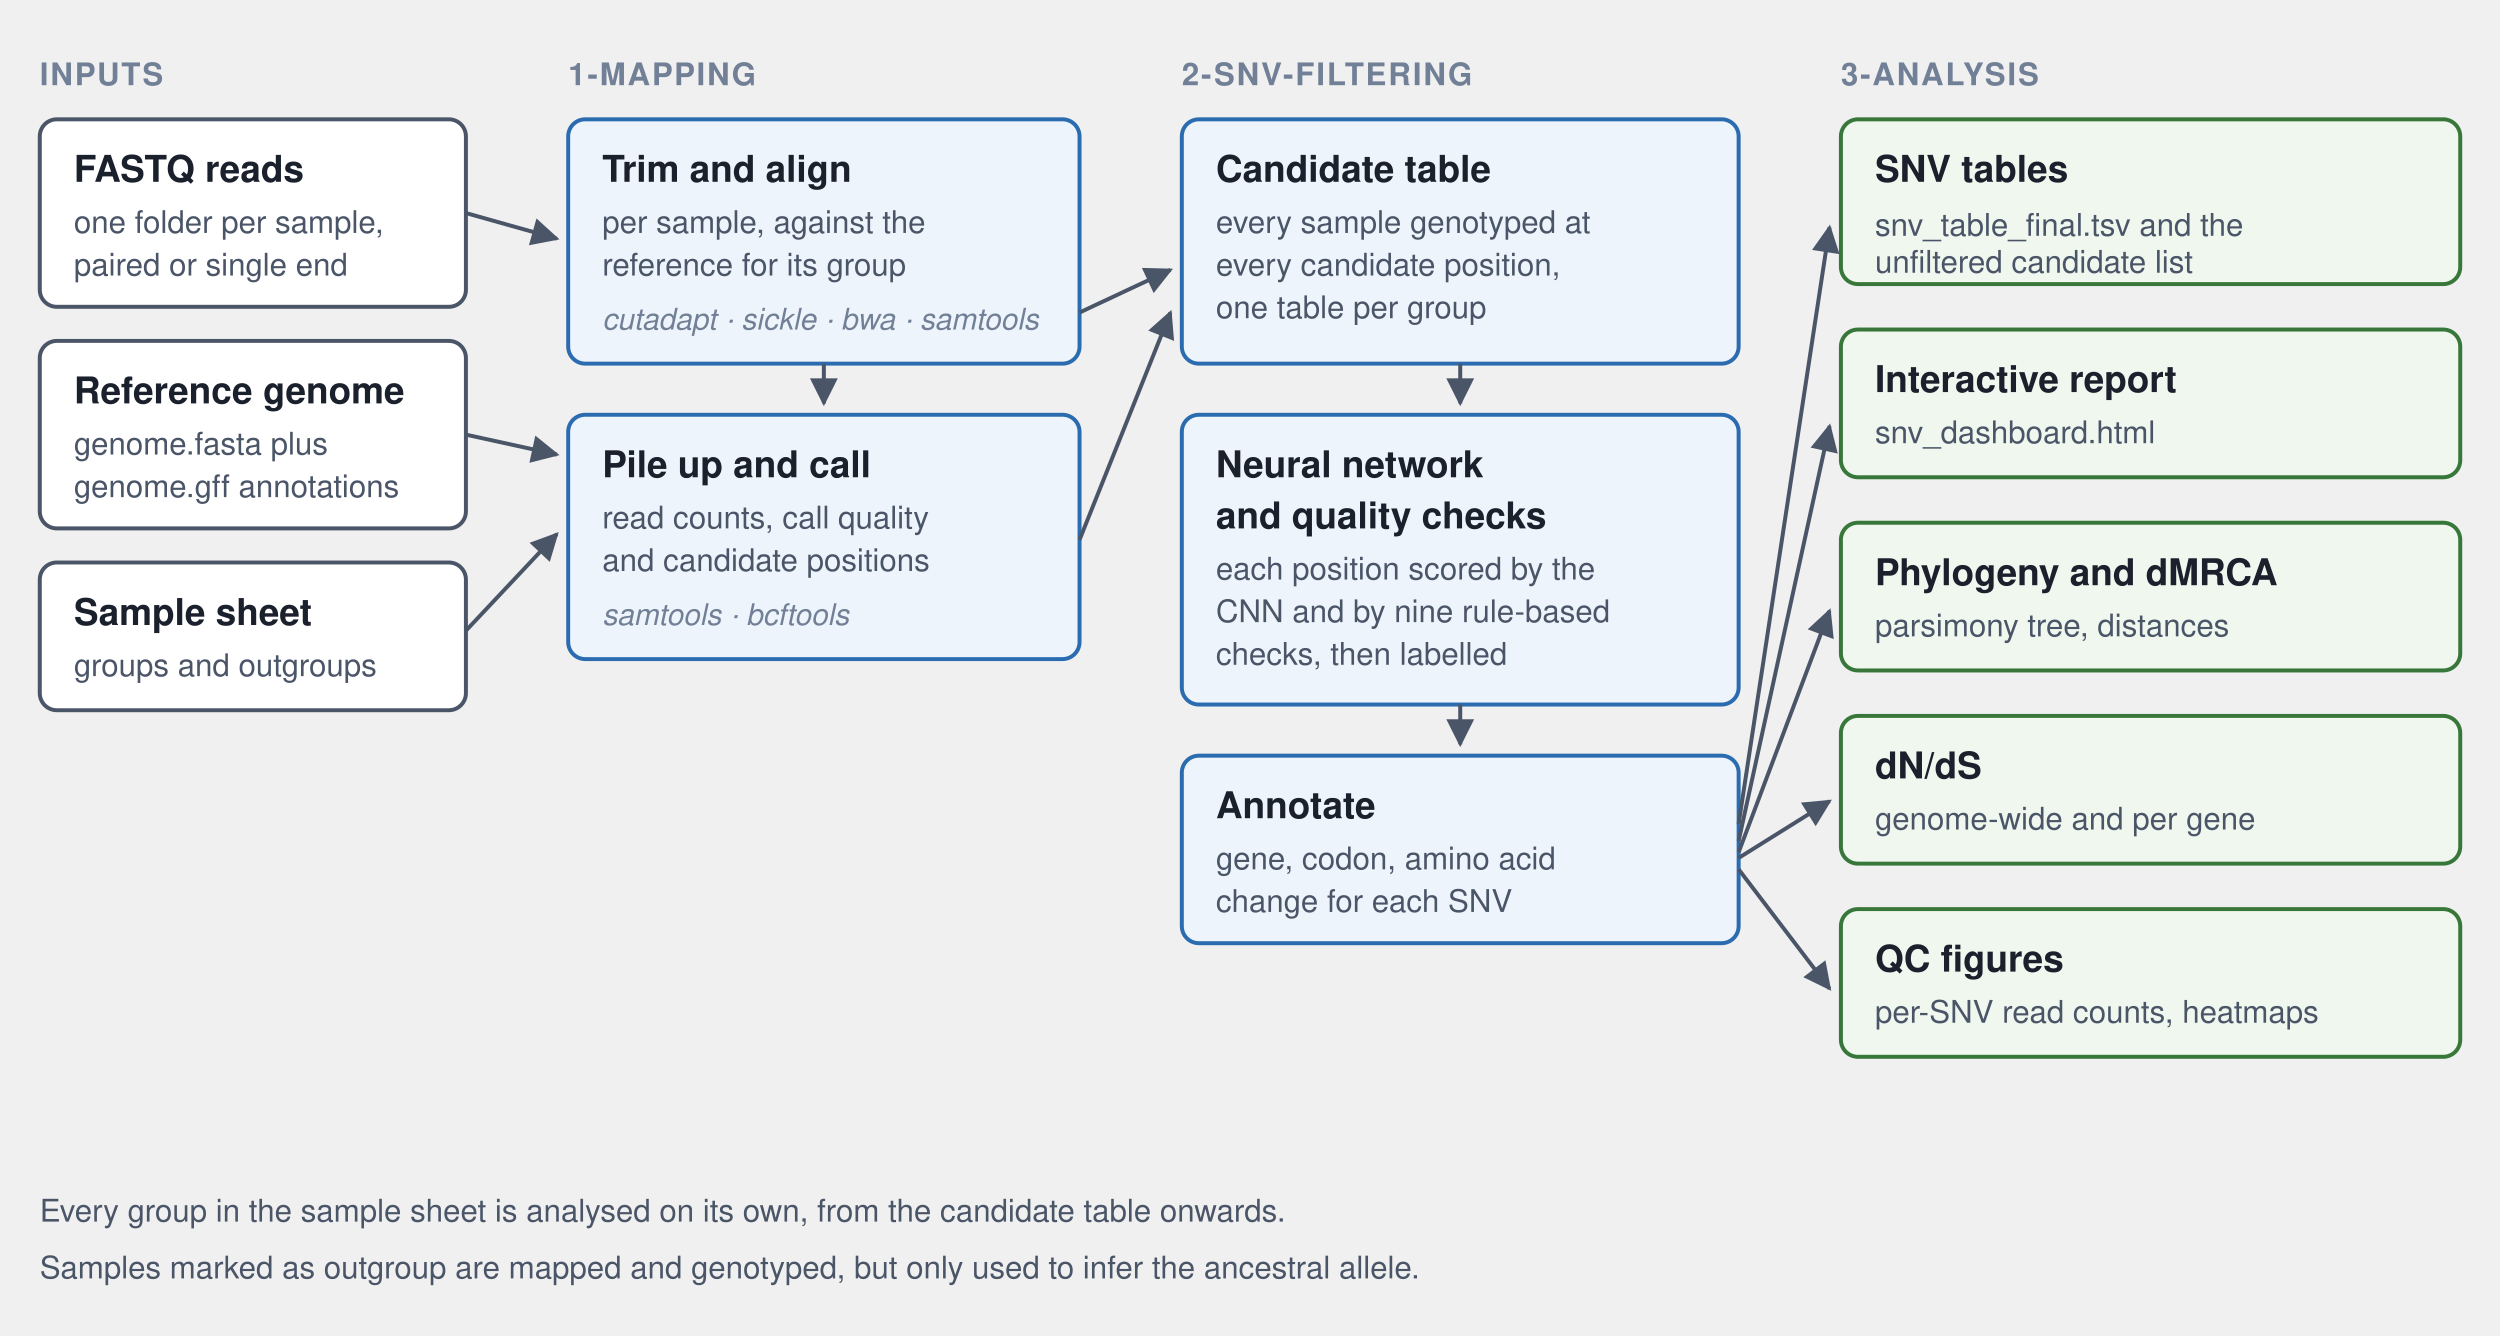
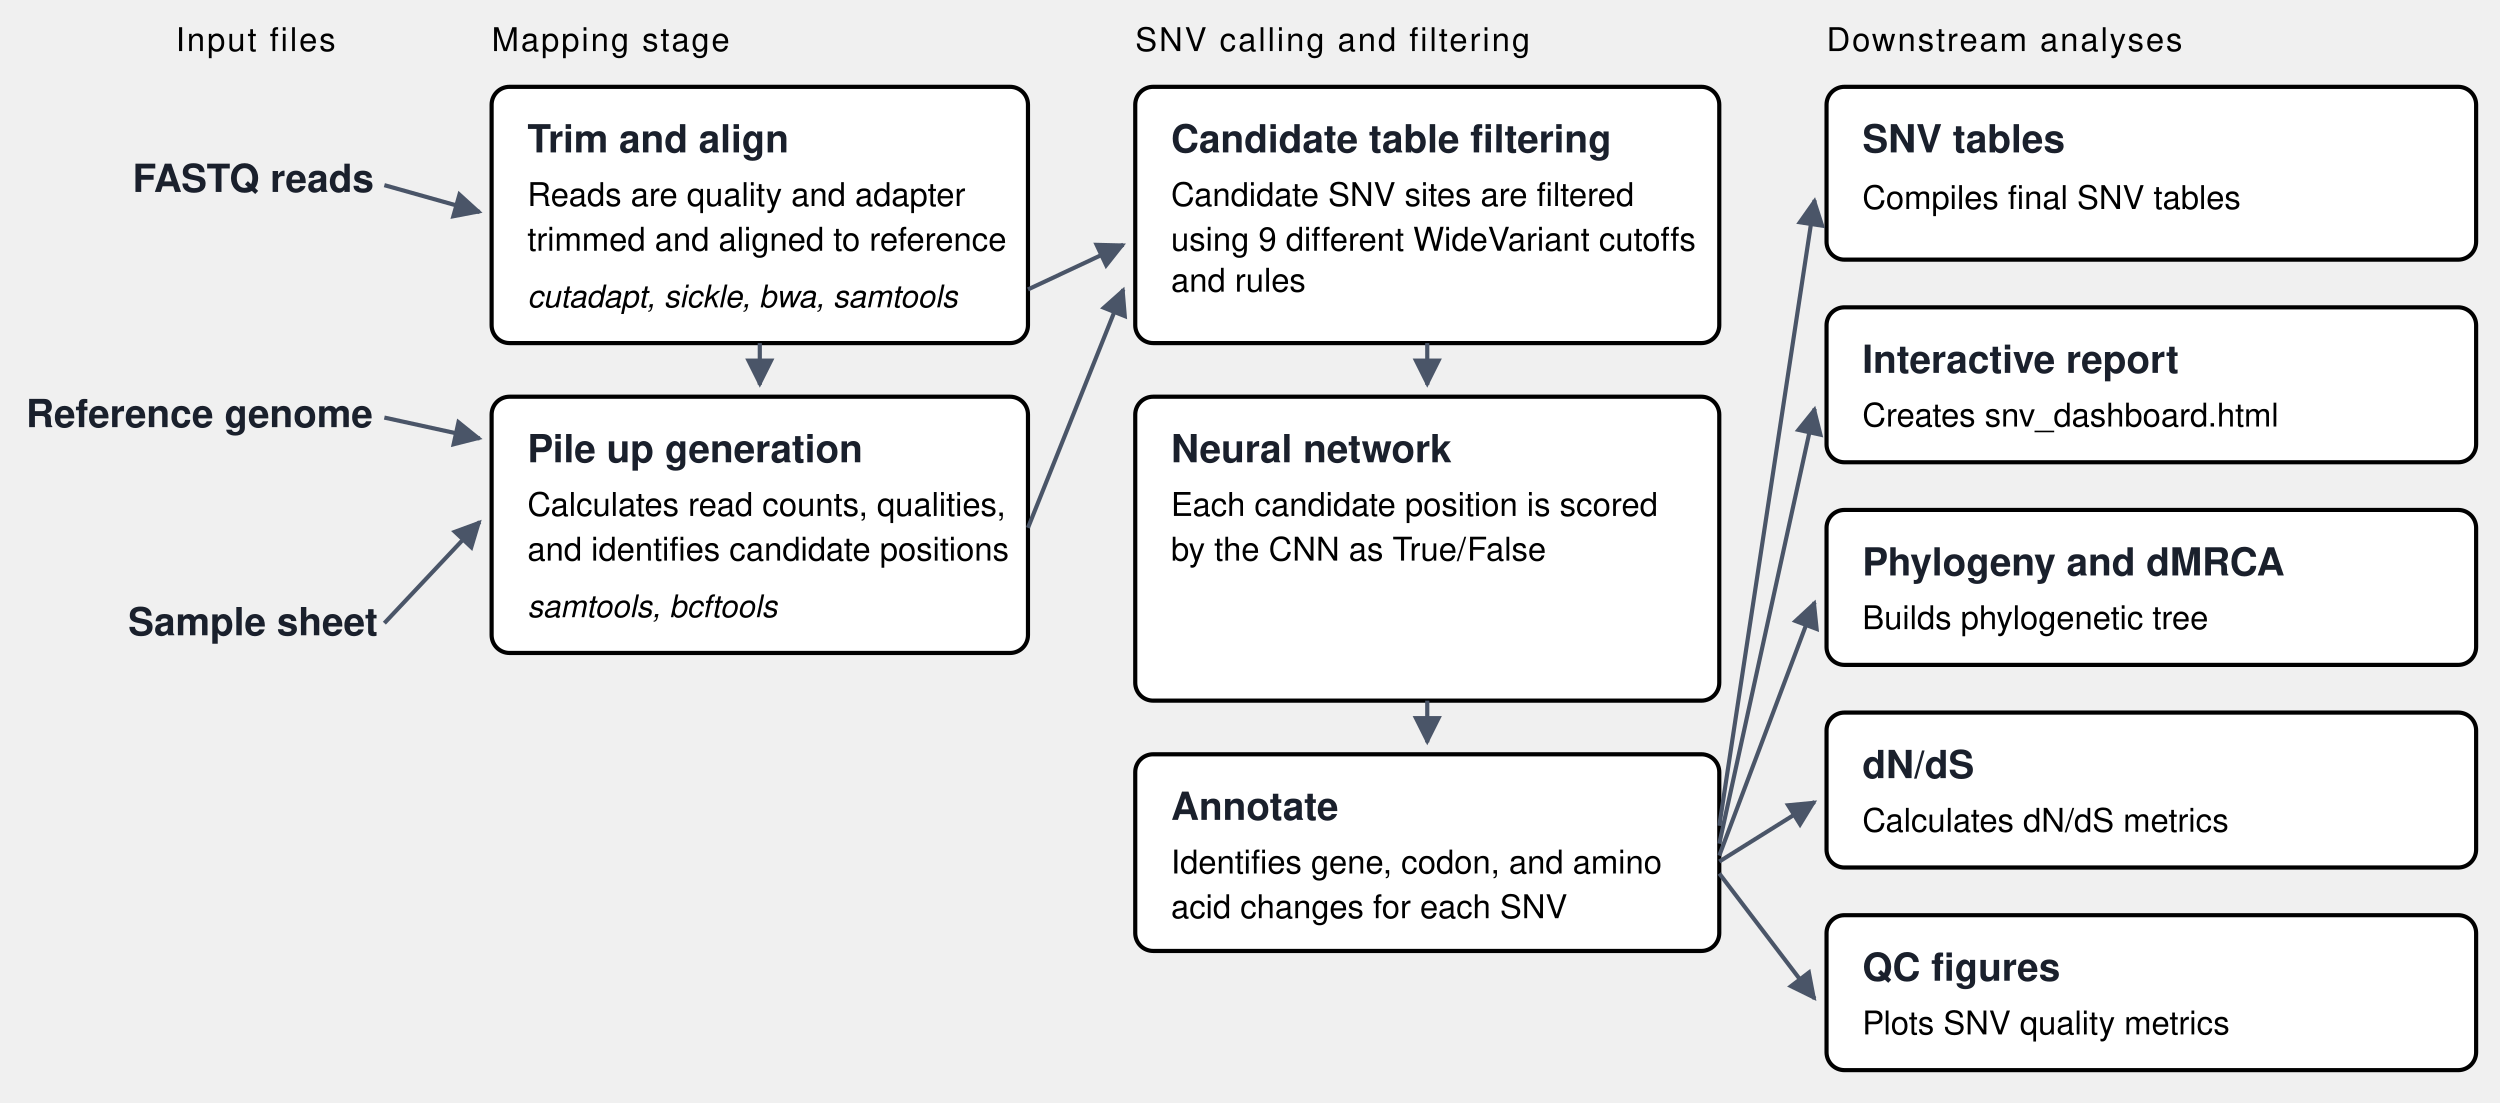
- <svg xmlns="http://www.w3.org/2000/svg" viewBox="0 0 880 470" width="880" height="470" font-family="-apple-system, Segoe UI, Helvetica, Arial, sans-serif">
-   <style>
+ <svg xmlns="http://www.w3.org/2000/svg" viewBox="0 0 839 370" width="839" height="370" font-family="'-apple-system', 'Segoe UI', Helvetica, Arial, sans-serif" version="1.1" id="svg56">
+   <style id="style1">
    .box   { fill:#ffffff; stroke:#4a5568; stroke-width:1.4; rx:6; }
    .stage { fill:#eef4fb; stroke:#2b6cb0; stroke-width:1.4; }
    .out   { fill:#f0f7ee; stroke:#38773a; stroke-width:1.4; }
    .ttl   { font-size:13px; font-weight:600; fill:#1a202c; }
    .sub   { font-size:11px; fill:#4a5568; }
    .tool  { font-size:10.5px; fill:#718096; font-style:italic; }
    .lane  { font-size:11px; font-weight:600; fill:#718096; letter-spacing:0.06em; }
    .arrow { stroke:#4a5568; stroke-width:1.4; fill:none; marker-end:url(#a); }
  </style>
-   <defs>
+   <defs id="defs1">
    <marker id="a" viewBox="0 0 10 10" refX="9" refY="5" markerWidth="7" markerHeight="7" orient="auto">
-       <path d="M0,0 L10,5 L0,10 z" fill="#4a5568" />
+       <path d="M 0,0 10,5 0,10 Z" fill="#4a5568" id="path1" />
    </marker>
  </defs>
-   <text class="lane" x="14" y="30">INPUTS</text>
-   <rect class="box" x="14" y="42" width="150" height="66" rx="6" />
-   <text class="ttl" x="26" y="64">FASTQ reads</text>
-   <text class="sub" x="26" y="82">one folder per sample,</text>
-   <text class="sub" x="26" y="97">paired or single end</text>
-   <rect class="box" x="14" y="120" width="150" height="66" rx="6" />
-   <text class="ttl" x="26" y="142">Reference genome</text>
-   <text class="sub" x="26" y="160">genome.fasta plus</text>
-   <text class="sub" x="26" y="175">genome.gff annotations</text>
-   <rect class="box" x="14" y="198" width="150" height="52" rx="6" />
-   <text class="ttl" x="26" y="220">Sample sheet</text>
-   <text class="sub" x="26" y="238">groups and outgroups</text>
-   <text class="lane" x="200" y="30">1-MAPPING</text>
-   <rect class="stage" x="200" y="42" width="180" height="86" rx="6" />
-   <text class="ttl" x="212" y="64">Trim and align</text>
-   <text class="sub" x="212" y="82">per sample, against the</text>
-   <text class="sub" x="212" y="97">reference for its group</text>
-   <text class="tool" x="212" y="116">cutadapt · sickle · bwa · samtools</text>
-   <rect class="stage" x="200" y="146" width="180" height="86" rx="6" />
-   <text class="ttl" x="212" y="168">Pile up and call</text>
-   <text class="sub" x="212" y="186">read counts, call quality</text>
-   <text class="sub" x="212" y="201">and candidate positions</text>
-   <text class="tool" x="212" y="220">samtools · bcftools</text>
-   <text class="lane" x="416" y="30">2-SNV-FILTERING</text>
-   <rect class="stage" x="416" y="42" width="196" height="86" rx="6" />
-   <text class="ttl" x="428" y="64">Candidate table</text>
-   <text class="sub" x="428" y="82">every sample genotyped at</text>
-   <text class="sub" x="428" y="97">every candidate position,</text>
-   <text class="sub" x="428" y="112">one table per group</text>
-   <rect class="stage" x="416" y="146" width="196" height="102" rx="6" />
-   <text class="ttl" x="428" y="168">Neural network</text>
-   <text class="ttl" x="428" y="186">and quality checks</text>
-   <text class="sub" x="428" y="204">each position scored by the</text>
-   <text class="sub" x="428" y="219">CNN and by nine rule-based</text>
-   <text class="sub" x="428" y="234">checks, then labelled</text>
-   <rect class="stage" x="416" y="266" width="196" height="66" rx="6" />
-   <text class="ttl" x="428" y="288">Annotate</text>
-   <text class="sub" x="428" y="306">gene, codon, amino acid</text>
-   <text class="sub" x="428" y="321">change for each SNV</text>
-   <text class="lane" x="648" y="30">3-ANALYSIS</text>
-   <rect class="out" x="648" y="42" width="218" height="58" rx="6" />
-   <text class="ttl" x="660" y="64">SNV tables</text>
-   <text class="sub" x="660" y="83">snv_table_final.tsv and the</text>
-   <text class="sub" x="660" y="96">unfiltered candidate list</text>
-   <rect class="out" x="648" y="116" width="218" height="52" rx="6" />
-   <text class="ttl" x="660" y="138">Interactive report</text>
-   <text class="sub" x="660" y="156">snv_dashboard.html</text>
-   <rect class="out" x="648" y="184" width="218" height="52" rx="6" />
-   <text class="ttl" x="660" y="206">Phylogeny and dMRCA</text>
-   <text class="sub" x="660" y="224">parsimony tree, distances</text>
-   <rect class="out" x="648" y="252" width="218" height="52" rx="6" />
-   <text class="ttl" x="660" y="274">dN/dS</text>
-   <text class="sub" x="660" y="292">genome-wide and per gene</text>
-   <rect class="out" x="648" y="320" width="218" height="52" rx="6" />
-   <text class="ttl" x="660" y="342">QC figures</text>
-   <text class="sub" x="660" y="360">per-SNV read counts, heatmaps</text>
-   <path class="arrow" d="M164,75 L196,84" />
-   <path class="arrow" d="M164,153 L196,160" />
-   <path class="arrow" d="M164,222 L196,188" />
-   <path class="arrow" d="M290,128 L290,142" />
-   <path class="arrow" d="M380,110 L412,95" />
-   <path class="arrow" d="M380,190 L412,110" />
-   <path class="arrow" d="M514,128 L514,142" />
-   <path class="arrow" d="M514,248 L514,262" />
-   <path class="arrow" d="M612,290 L644,80" />
-   <path class="arrow" d="M612,296 L644,150" />
-   <path class="arrow" d="M612,300 L644,215" />
-   <path class="arrow" d="M612,302 L644,282" />
-   <path class="arrow" d="M612,306 L644,348" />
-   <text class="sub" x="14" y="430">Every group in the sample sheet is analysed on its own, from the candidate table onwards.</text>
-   <text class="sub" x="14" y="450">Samples marked as outgroup are mapped and genotyped, but only used to infer the ancestral allele.</text>
+   <text class="lane" x="58.987" y="17.138" id="text1" style="fill:#000000;fill-opacity:1">
+     <tspan style="font-weight:normal" id="tspan59">Input files</tspan>
+   </text>
+   <text class="ttl" x="44.488" y="64.405" id="text2">FASTQ reads</text>
+   <text class="sub" x="26" y="82" id="text3" style="fill:#000000;fill-opacity:1" />
+   <text class="sub" x="26" y="97" id="text4" style="fill:#000000;fill-opacity:1" />
+   <text class="ttl" x="8.736" y="143.353" id="text5">Reference genome</text>
+   <text class="sub" x="26" y="160" id="text6" style="fill:#000000;fill-opacity:1" />
+   <text class="sub" x="26" y="175" id="text7" style="fill:#000000;fill-opacity:1" />
+   <text class="ttl" x="42.972" y="213.202" id="text8">Sample sheet</text>
+   <text class="sub" x="26" y="238" id="text9" style="fill:#000000;fill-opacity:1" />
+   <text class="lane" x="164.987" y="17.138" id="text10" style="fill:#000000;fill-opacity:1">
+     <tspan style="font-weight:normal" id="tspan58">Mapping stage</tspan>
+   </text>
+   <rect class="stage" x="164.987" y="29.138" width="180" height="86" rx="6" id="rect10" style="fill:#ffffff;fill-opacity:1;stroke:#000000;stroke-opacity:1" />
+   <text class="ttl" x="176.987" y="51.138" id="text11">Trim and align</text>
+   <text class="sub" x="176.987" y="69.138" id="text12" style="fill:#000000;fill-opacity:1">Reads are quality and adapter</text>
+   <text class="sub" x="176.987" y="84.138" id="text13" style="fill:#000000;fill-opacity:1">trimmed and aligned to reference</text>
+   <text class="tool" x="176.987" y="103.138" id="text14" style="fill:#000000;fill-opacity:1">cutadapt, sickle, bwa, samtools</text>
+   <rect class="stage" x="164.987" y="133.138" width="180" height="86" rx="6" id="rect14" style="fill:#ffffff;fill-opacity:1;stroke:#000000;stroke-opacity:1" />
+   <text class="ttl" x="176.987" y="155.138" id="text15">Pile up generation</text>
+   <text class="sub" x="176.987" y="173.138" id="text16" style="fill:#000000;fill-opacity:1">Calculates read counts, qualities,</text>
+   <text class="sub" x="176.987" y="188.138" id="text17" style="fill:#000000;fill-opacity:1">and identifies candidate positions</text>
+   <text class="tool" x="176.987" y="207.138" id="text18" style="fill:#000000;fill-opacity:1">samtools, bcftools</text>
+   <text class="lane" x="380.987" y="17.138" id="text19" style="fill:#000000;fill-opacity:1">
+     <tspan style="font-weight:normal" id="tspan57">SNV calling and filtering</tspan>
+   </text>
+   <rect class="stage" x="380.987" y="29.138" width="196" height="86" rx="6" id="rect19" style="fill:#ffffff;fill-opacity:1;stroke:#000000;stroke-opacity:1" />
+   <text class="ttl" x="392.987" y="51.138" id="text20">Candidate table filtering</text>
+   <text class="sub" x="392.987" y="69.138" id="text21" style="fill:#000000;fill-opacity:1">Candidate SNV sites are filtered</text>
+   <text class="sub" x="392.987" y="84.138" id="text22" style="fill:#000000;fill-opacity:1">
+     <tspan id="tspan61" x="392.987" y="84.138">using 9 different WideVariant cutoffs</tspan>
+     <tspan x="392.987" y="97.888" id="tspan62">and rules</tspan>
+   </text>
+   <text class="sub" x="428" y="112" id="text23" style="fill:#000000;fill-opacity:1" />
+   <rect class="stage" x="380.987" y="133.138" width="196" height="102" rx="6" id="rect23" style="fill:#ffffff;fill-opacity:1;stroke:#000000;stroke-opacity:1" />
+   <text class="ttl" x="392.987" y="155.138" id="text24">Neural network</text>
+   <text class="ttl" x="428" y="186" id="text25" />
+   <text class="sub" x="392.987" y="173.138" id="text26" style="fill:#000000;fill-opacity:1">Each candidate position is scored</text>
+   <text class="sub" x="392.987" y="188.138" id="text27" style="fill:#000000;fill-opacity:1">by the CNN as True/False</text>
+   <text class="sub" x="428" y="234" id="text28" style="fill:#000000;fill-opacity:1" />
+   <rect class="stage" x="380.987" y="253.138" width="196" height="66" rx="6" id="rect28" style="fill:#ffffff;fill-opacity:1;stroke:#000000;stroke-opacity:1" />
+   <text class="ttl" x="392.987" y="275.138" id="text29">Annotate</text>
+   <text class="sub" x="392.987" y="293.138" id="text30" style="fill:#000000;fill-opacity:1">Identifies gene, codon, and amino</text>
+   <text class="sub" x="392.987" y="308.138" id="text31" style="fill:#000000;fill-opacity:1">acid changes for each SNV</text>
+   <text class="lane" x="612.987" y="17.138" id="text32" style="fill:#000000;fill-opacity:1">
+     <tspan style="font-weight:normal" id="tspan56">Downstream analyses</tspan>
+   </text>
+   <rect class="out" x="612.987" y="29.138" width="218" height="58" rx="6" id="rect32" style="fill:#ffffff;fill-opacity:1;stroke:#000000;stroke-opacity:1" />
+   <text class="ttl" x="624.987" y="51.138" id="text33">SNV tables</text>
+   <text class="sub" x="624.987" y="70.138" id="text34" style="fill:#000000;fill-opacity:1">Compiles final SNV tables</text>
+   <text class="sub" x="660" y="96" id="text35" style="fill:#000000;fill-opacity:1" />
+   <rect class="out" x="612.987" y="103.138" width="218" height="52" rx="6" id="rect35" style="fill:#ffffff;fill-opacity:1;stroke:#000000;stroke-opacity:1" />
+   <text class="ttl" x="624.987" y="125.138" id="text36">Interactive report</text>
+   <text class="sub" x="624.987" y="143.138" id="text37" style="fill:#000000;fill-opacity:1">Creates snv_dashboard.html</text>
+   <rect class="out" x="612.987" y="171.138" width="218" height="52" rx="6" id="rect37" style="fill:#ffffff;fill-opacity:1;stroke:#000000;stroke-opacity:1" />
+   <text class="ttl" x="624.987" y="193.138" id="text38">Phylogeny and dMRCA</text>
+   <text class="sub" x="624.987" y="211.138" id="text39" style="fill:#000000;fill-opacity:1">Builds phylogenetic tree</text>
+   <rect class="out" x="612.987" y="239.138" width="218" height="52" rx="6" id="rect39" style="fill:#ffffff;fill-opacity:1;stroke:#000000;stroke-opacity:1" />
+   <text class="ttl" x="624.987" y="261.138" id="text40">dN/dS</text>
+   <text class="sub" x="624.987" y="279.138" id="text41" style="fill:#000000;fill-opacity:1">Calculates dN/dS metrics</text>
+   <rect class="out" x="612.987" y="307.138" width="218" height="52" rx="6" id="rect41" style="fill:#ffffff;fill-opacity:1;stroke:#000000;stroke-opacity:1" />
+   <text class="ttl" x="624.987" y="329.138" id="text42">QC figures</text>
+   <text class="sub" x="624.987" y="347.138" id="text43" style="fill:#000000;fill-opacity:1">Plots SNV quality metrics</text>
+   <path class="arrow" d="m 128.987,62.138 32,9" id="path43" />
+   <path class="arrow" d="m 128.987,140.138 32,7" id="path44" />
+   <path class="arrow" d="m 128.987,209.138 32,-34" id="path45" />
+   <path class="arrow" d="m 254.987,115.138 v 14" id="path46" />
+   <path class="arrow" d="m 344.987,97.138 32,-15" id="path47" />
+   <path class="arrow" d="m 344.987,177.138 32,-80" id="path48" />
+   <path class="arrow" d="m 478.987,115.138 v 14" id="path49" />
+   <path class="arrow" d="m 478.987,235.138 v 14" id="path50" />
+   <path class="arrow" d="m 576.987,277.138 32,-210" id="path51" />
+   <path class="arrow" d="m 576.987,283.138 32,-146" id="path52" />
+   <path class="arrow" d="m 576.987,287.138 32,-85" id="path53" />
+   <path class="arrow" d="m 576.987,289.138 32,-20" id="path54" />
+   <path class="arrow" d="m 576.987,293.138 32,42" id="path55" />
+   <text class="sub" x="14" y="430" id="text55" style="fill:#000000;fill-opacity:1" />
+   <text class="sub" x="14" y="450" id="text56" style="fill:#000000;fill-opacity:1" />
</svg>
